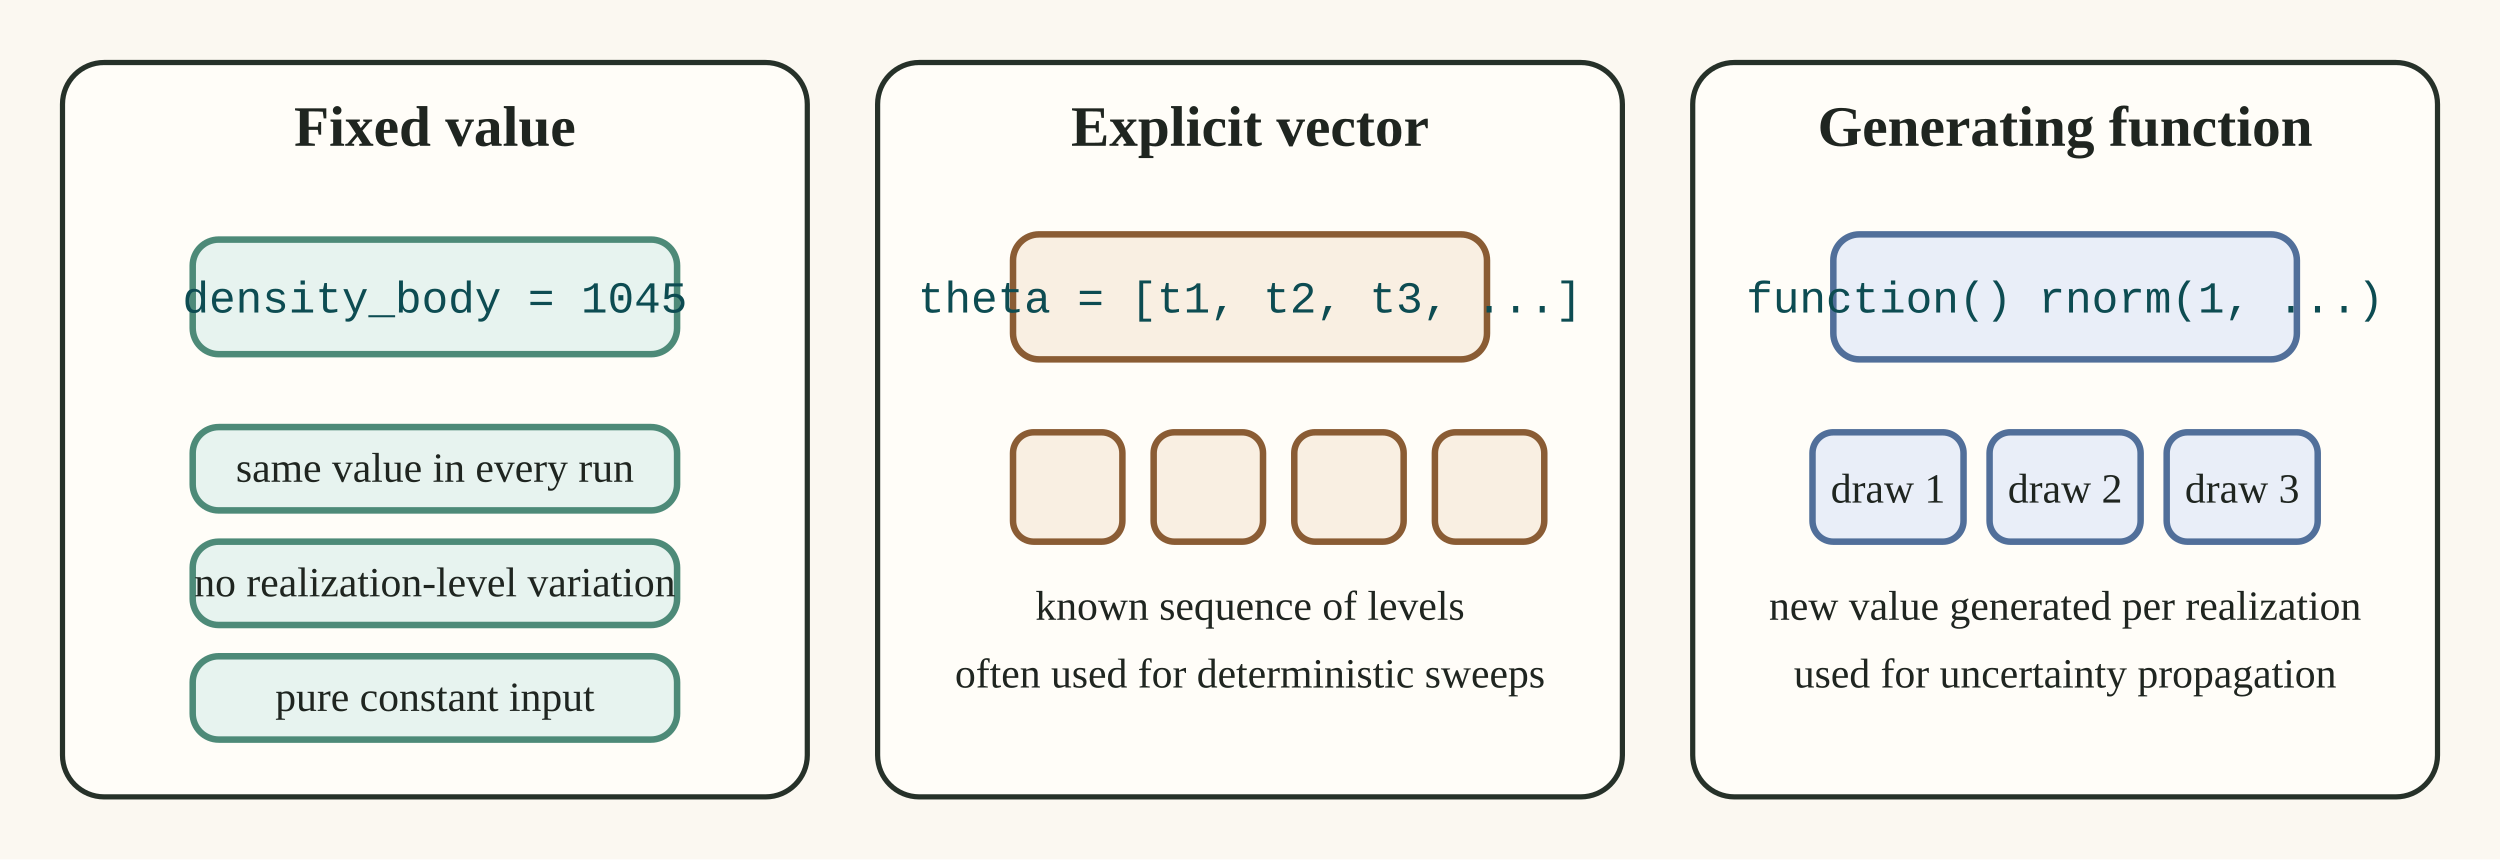
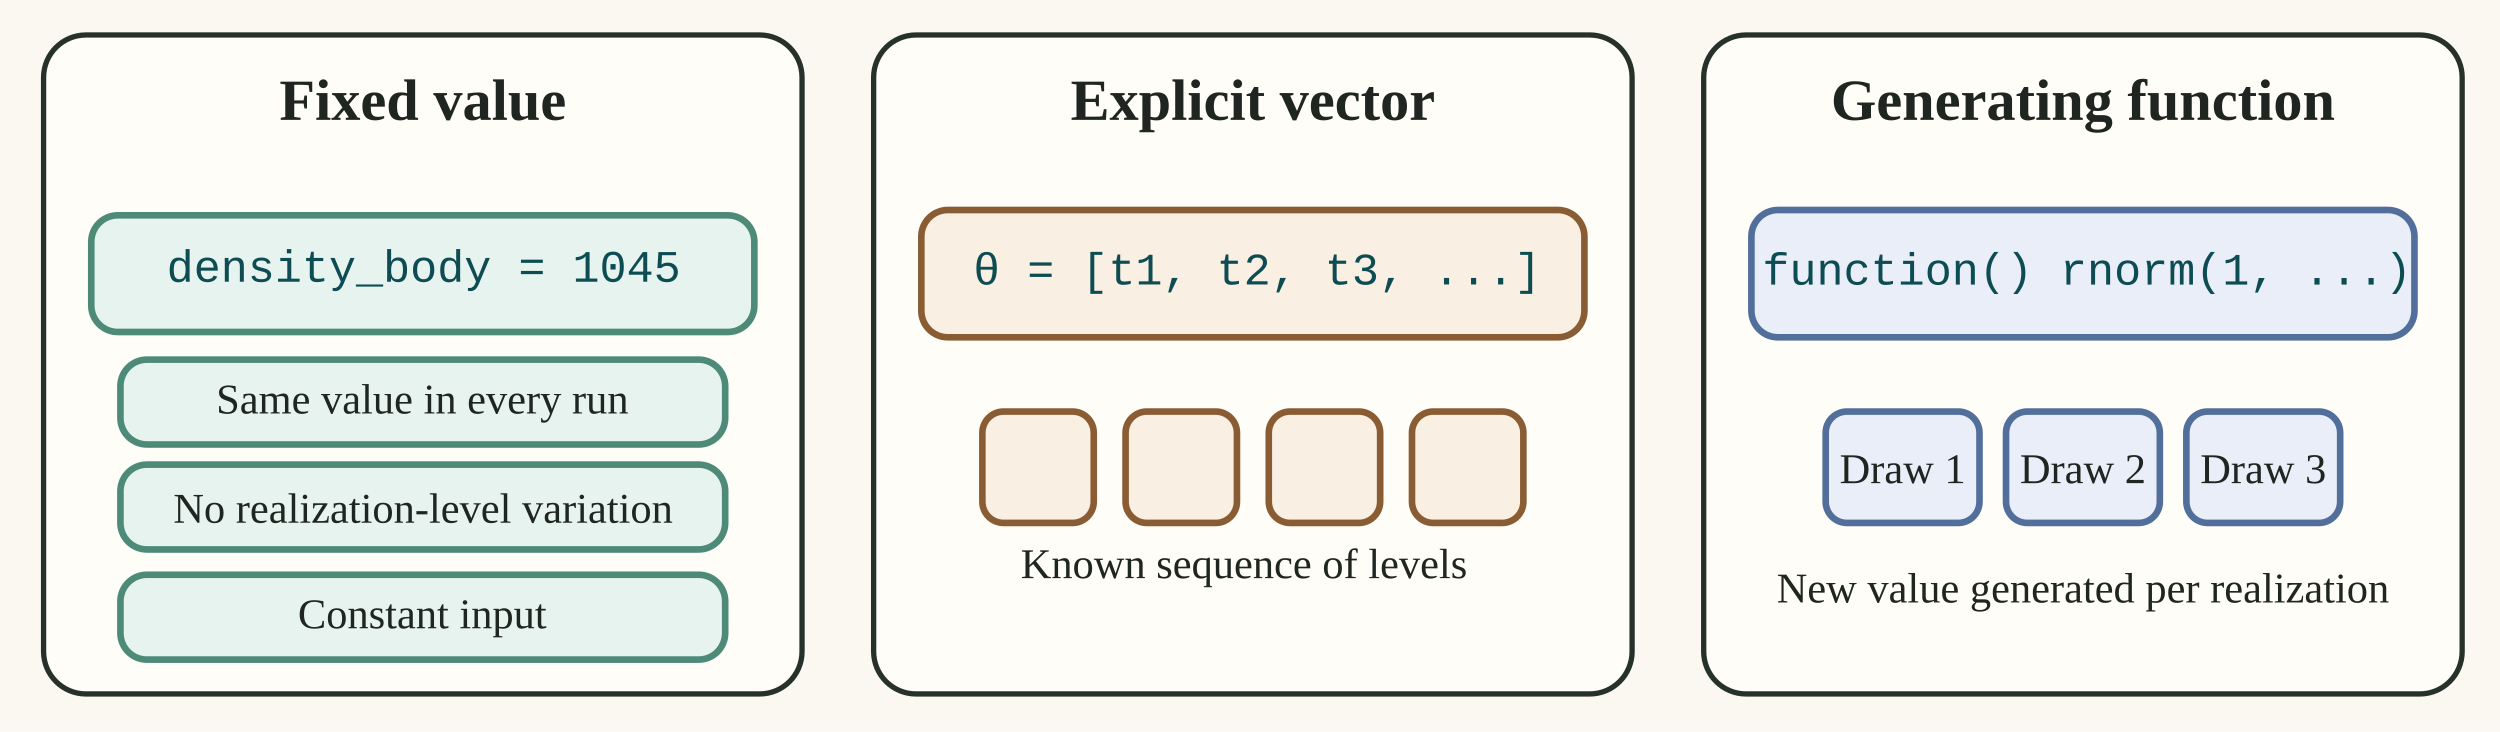
- <svg xmlns="http://www.w3.org/2000/svg" viewBox="0 0 960 330" role="img" aria-labelledby="title desc">
-   <defs>
-     <style>
+ <svg xmlns="http://www.w3.org/2000/svg" viewBox="0 0 942.703 275.946" role="img" aria-labelledby="title desc" version="1.1" id="svg22" width="942.703" height="275.946">
+   <defs id="defs1">
+     <style id="style1">
      .bg { fill: #fbf8f1; }
      .panel { fill: #fffdf8; stroke: #263129; stroke-width: 2; rx: 16; }
      .heading { font: 700 22px Georgia, "Times New Roman", serif; fill: #1f2520; }
      .label { font: 18px Georgia, "Times New Roman", serif; fill: #1f2520; }
      .small { font: 16px Georgia, "Times New Roman", serif; fill: #1f2520; }
      .code { font: 17px "Courier New", monospace; fill: #0d4c52; }
      .box { fill: #e7f3ef; stroke: #4d8a78; stroke-width: 2.5; }
      .box2 { fill: #f9efe2; stroke: #8a5c34; stroke-width: 2.5; }
      .box3 { fill: #e9eef8; stroke: #516f9a; stroke-width: 2.5; }
    </style>
  </defs>
-   <rect class="bg" width="960" height="330" />
-   <rect class="panel" x="24" y="24" width="286" height="282" rx="16" />
-   <text class="heading" x="167" y="56" text-anchor="middle">Fixed value</text>
-   <rect class="box" x="74" y="92" width="186" height="44" rx="10" />
-   <text class="code" x="167" y="120" text-anchor="middle">density_body = 1045</text>
-   <rect class="box" x="74" y="164" width="186" height="32" rx="10" />
-   <rect class="box" x="74" y="208" width="186" height="32" rx="10" />
-   <rect class="box" x="74" y="252" width="186" height="32" rx="10" />
-   <text class="small" x="167" y="185" text-anchor="middle">same value in every run</text>
-   <text class="small" x="167" y="229" text-anchor="middle">no realization-level variation</text>
-   <text class="small" x="167" y="273" text-anchor="middle">pure constant input</text>
-   <rect class="panel" x="337" y="24" width="286" height="282" rx="16" />
-   <text class="heading" x="480" y="56" text-anchor="middle">Explicit vector</text>
-   <rect class="box2" x="389" y="90" width="182" height="48" rx="10" />
-   <text class="code" x="480" y="120" text-anchor="middle">theta = [t1, t2, t3, ...]</text>
-   <rect class="box2" x="389" y="166" width="42" height="42" rx="8" />
-   <rect class="box2" x="443" y="166" width="42" height="42" rx="8" />
-   <rect class="box2" x="497" y="166" width="42" height="42" rx="8" />
-   <rect class="box2" x="551" y="166" width="42" height="42" rx="8" />
-   <text class="small" x="480" y="238" text-anchor="middle">known sequence of levels</text>
-   <text class="small" x="480" y="264" text-anchor="middle">often used for deterministic sweeps</text>
-   <rect class="panel" x="650" y="24" width="286" height="282" rx="16" />
-   <text class="heading" x="793" y="56" text-anchor="middle">Generating function</text>
-   <rect class="box3" x="704" y="90" width="178" height="48" rx="10" />
-   <text class="code" x="793" y="120" text-anchor="middle">function() rnorm(1, ...)</text>
-   <rect class="box3" x="696" y="166" width="58" height="42" rx="8" />
-   <rect class="box3" x="764" y="166" width="58" height="42" rx="8" />
-   <rect class="box3" x="832" y="166" width="58" height="42" rx="8" />
-   <text class="small" x="725" y="193" text-anchor="middle">draw 1</text>
-   <text class="small" x="793" y="193" text-anchor="middle">draw 2</text>
-   <text class="small" x="861" y="193" text-anchor="middle">draw 3</text>
-   <text class="small" x="793" y="238" text-anchor="middle">new value generated per realization</text>
-   <text class="small" x="793" y="264" text-anchor="middle">used for uncertainty propagation</text>
+   <rect class="bg" width="942.703" height="275.946" id="rect1" x="0" y="0" style="stroke-width:1" />
+   <rect class="panel" x="16.432" y="13.189" width="286" height="248.486" rx="16" id="rect2" ry="16" />
+   <text class="heading" x="159.432" y="45.189" text-anchor="middle" id="text2" style="font-style:normal;font-variant:normal;font-weight:700;font-stretch:normal;font-size:22px;line-height:normal;font-family:Georgia, 'Times New Roman', serif">Fixed value</text>
+   <rect class="box" x="34.415" y="81.189" width="250.035" height="44" rx="10" id="rect3" ry="10" />
+   <text class="code" x="159.756" y="106.244" text-anchor="middle" id="text3" style="font-style:normal;font-variant:normal;font-weight:normal;font-stretch:normal;font-size:17px;line-height:normal;font-family:'Courier New', monospace;text-anchor:middle;fill:#0d4c52">
+     <tspan style="font-style:normal;font-variant:normal;font-weight:normal;font-stretch:normal;font-size:17px;font-family:'Courier New', monospace;-inkscape-font-specification:'Courier New, monospace, Normal';font-variant-ligatures:normal;font-variant-caps:normal;font-variant-numeric:normal;font-variant-east-asian:normal" id="tspan26">density_body = 1045</tspan>
+   </text>
+   <rect class="box" x="45.41" y="135.607" width="228.044" height="32" rx="10" id="rect4" ry="10" />
+   <rect class="box" x="45.41" y="175.189" width="228.044" height="32" rx="10" id="rect5" ry="10" />
+   <rect class="box" x="45.41" y="216.727" width="228.044" height="32" rx="10" id="rect6" ry="10" />
+   <text class="small" x="159.257" y="155.92" text-anchor="middle" id="text6" style="font-style:normal;font-variant:normal;font-weight:normal;font-stretch:normal;font-size:16px;line-height:normal;font-family:Georgia, 'Times New Roman', serif">Same value in every run</text>
+   <text class="small" x="159.53" y="197.119" text-anchor="middle" id="text7" style="font-style:normal;font-variant:normal;font-weight:normal;font-stretch:normal;font-size:16px;line-height:normal;font-family:Georgia, 'Times New Roman', serif">No realization-level variation</text>
+   <text class="small" x="159.229" y="236.911" text-anchor="middle" id="text8" style="font-style:normal;font-variant:normal;font-weight:normal;font-stretch:normal;font-size:16px;line-height:normal;font-family:Georgia, 'Times New Roman', serif">Constant input</text>
+   <rect class="panel" x="329.432" y="13.189" width="286" height="248.486" rx="16" id="rect8" ry="16" />
+   <text class="heading" x="472.432" y="45.189" text-anchor="middle" id="text9" style="font-style:normal;font-variant:normal;font-weight:700;font-stretch:normal;font-size:22px;line-height:normal;font-family:Georgia, 'Times New Roman', serif">Explicit vector</text>
+   <rect class="box2" x="347.415" y="79.189" width="250.035" height="48" rx="10" id="rect9" ry="10" />
+   <text class="code" x="474.051" y="107.277" text-anchor="middle" id="text10" style="font-style:normal;font-variant:normal;font-weight:normal;font-stretch:normal;font-size:17px;line-height:normal;font-family:'Courier New', monospace;text-anchor:middle;fill:#0d4c52">
+     <tspan style="font-style:normal;font-variant:normal;font-weight:normal;font-stretch:normal;font-size:17px;font-family:'Courier New', monospace;-inkscape-font-specification:'Courier New, monospace, Normal';font-variant-ligatures:normal;font-variant-caps:normal;font-variant-numeric:normal;font-variant-east-asian:normal" id="tspan25">θ = [t1, t2, t3, ...]</tspan>
+   </text>
+   <g id="g26" transform="translate(-10.15874,-11.99314)">
+     <rect class="box2" x="380.591" y="167.182" width="42" height="42" rx="8" id="rect10" ry="8" />
+     <rect class="box2" x="434.591" y="167.182" width="42" height="42" rx="8" id="rect11" ry="8" />
+     <rect class="box2" x="488.591" y="167.182" width="42" height="42" rx="8" id="rect12" ry="8" />
+     <rect class="box2" x="542.591" y="167.182" width="42" height="42" rx="8" id="rect13" ry="8" />
+     <text class="small" x="479.236" y="230.009" text-anchor="middle" id="text13" style="font-style:normal;font-variant:normal;font-weight:normal;font-stretch:normal;font-size:16px;line-height:normal;font-family:Georgia, 'Times New Roman', serif">Known sequence of levels</text>
+   </g>
+   <rect class="panel" x="642.432" y="13.189" width="286" height="248.486" rx="16" id="rect14" ry="16" />
+   <text class="heading" x="785.432" y="45.189" text-anchor="middle" id="text15" style="font-style:normal;font-variant:normal;font-weight:700;font-stretch:normal;font-size:22px;line-height:normal;font-family:Georgia, 'Times New Roman', serif">Generating function</text>
+   <rect class="box3" x="660.415" y="79.189" width="250.035" height="48" rx="10" id="rect15" ry="10" />
+   <text class="code" x="786.989" y="107.327" text-anchor="middle" id="text16" style="font-style:normal;font-variant:normal;font-weight:normal;font-stretch:normal;font-size:17px;line-height:normal;font-family:'Courier New', monospace">function() rnorm(1, ...)</text>
+   <rect class="box3" x="688.432" y="155.189" width="58" height="42" rx="8" id="rect16" ry="8" />
+   <rect class="box3" x="756.432" y="155.189" width="58" height="42" rx="8" id="rect17" ry="8" />
+   <rect class="box3" x="824.432" y="155.189" width="58" height="42" rx="8" id="rect18" ry="8" />
+   <text class="small" x="717.432" y="182.189" text-anchor="middle" id="text18" style="font-style:normal;font-variant:normal;font-weight:normal;font-stretch:normal;font-size:16px;line-height:normal;font-family:Georgia, 'Times New Roman', serif">Draw 1</text>
+   <text class="small" x="785.432" y="182.189" text-anchor="middle" id="text19" style="font-style:normal;font-variant:normal;font-weight:normal;font-stretch:normal;font-size:16px;line-height:normal;font-family:Georgia, 'Times New Roman', serif">Draw 2</text>
+   <text class="small" x="853.432" y="182.189" text-anchor="middle" id="text20" style="font-style:normal;font-variant:normal;font-weight:normal;font-stretch:normal;font-size:16px;line-height:normal;font-family:Georgia, 'Times New Roman', serif">Draw 3</text>
+   <text class="small" x="785.432" y="227.189" text-anchor="middle" id="text21" style="font-style:normal;font-variant:normal;font-weight:normal;font-stretch:normal;font-size:16px;line-height:normal;font-family:Georgia, 'Times New Roman', serif">New value generated per realization</text>
</svg>
